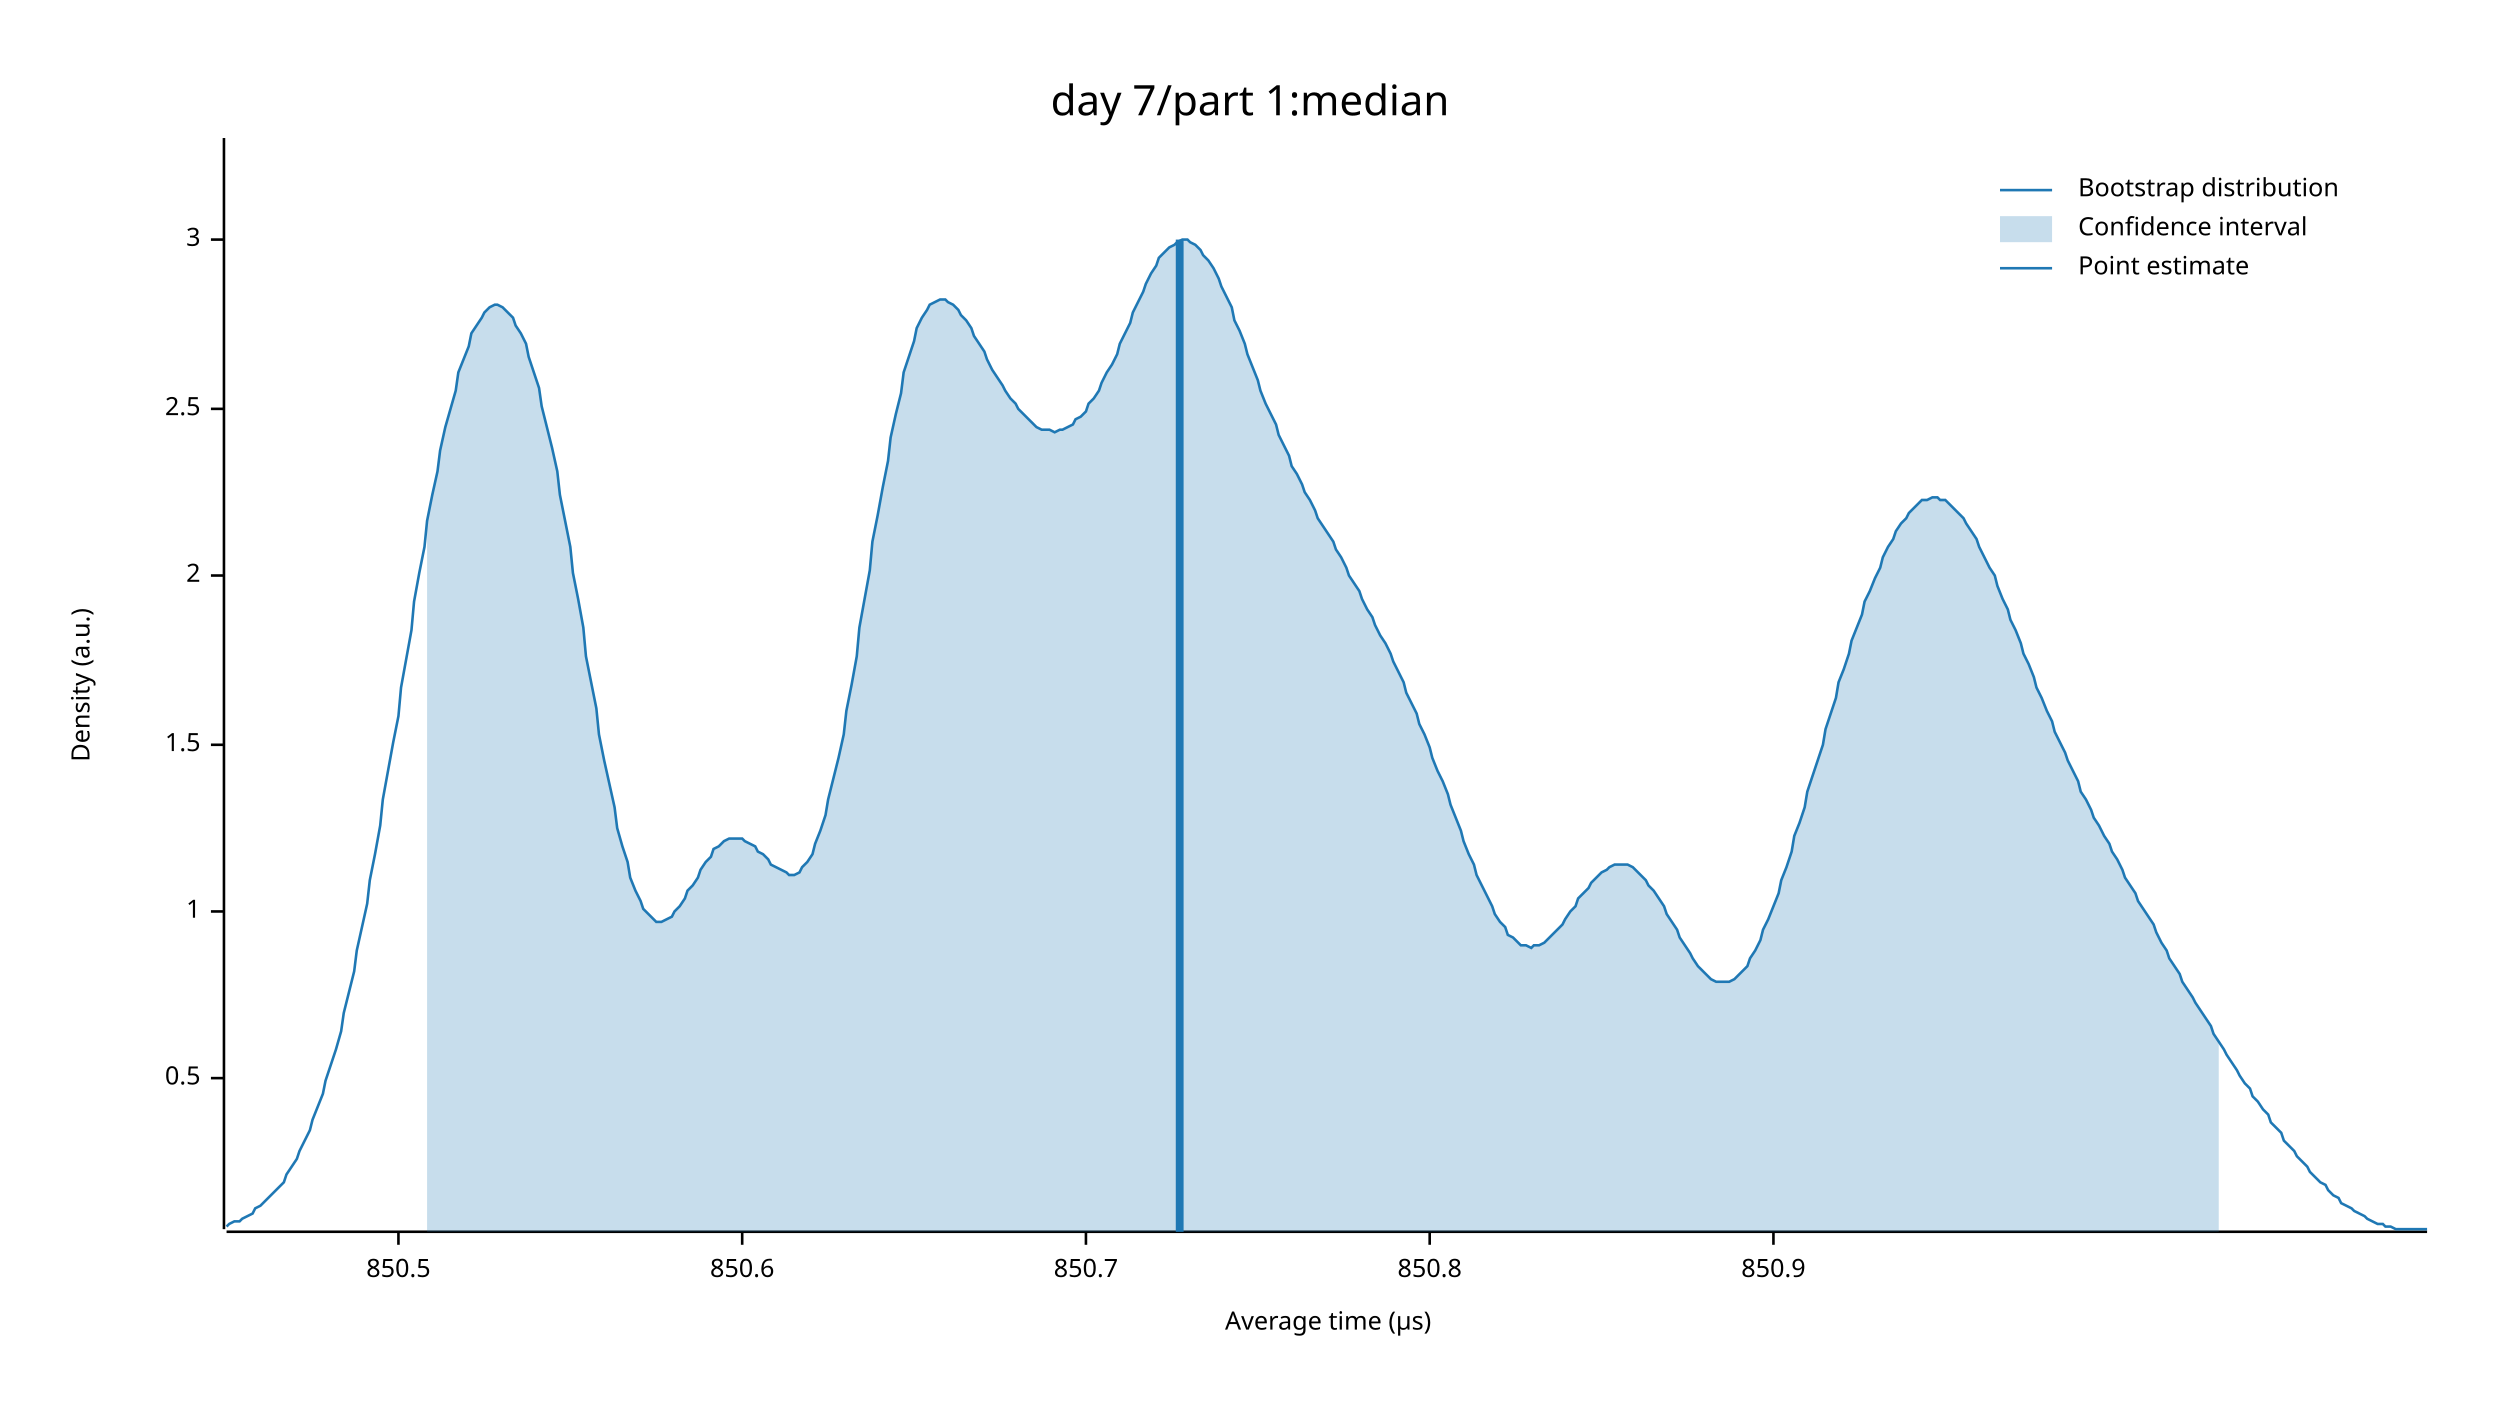
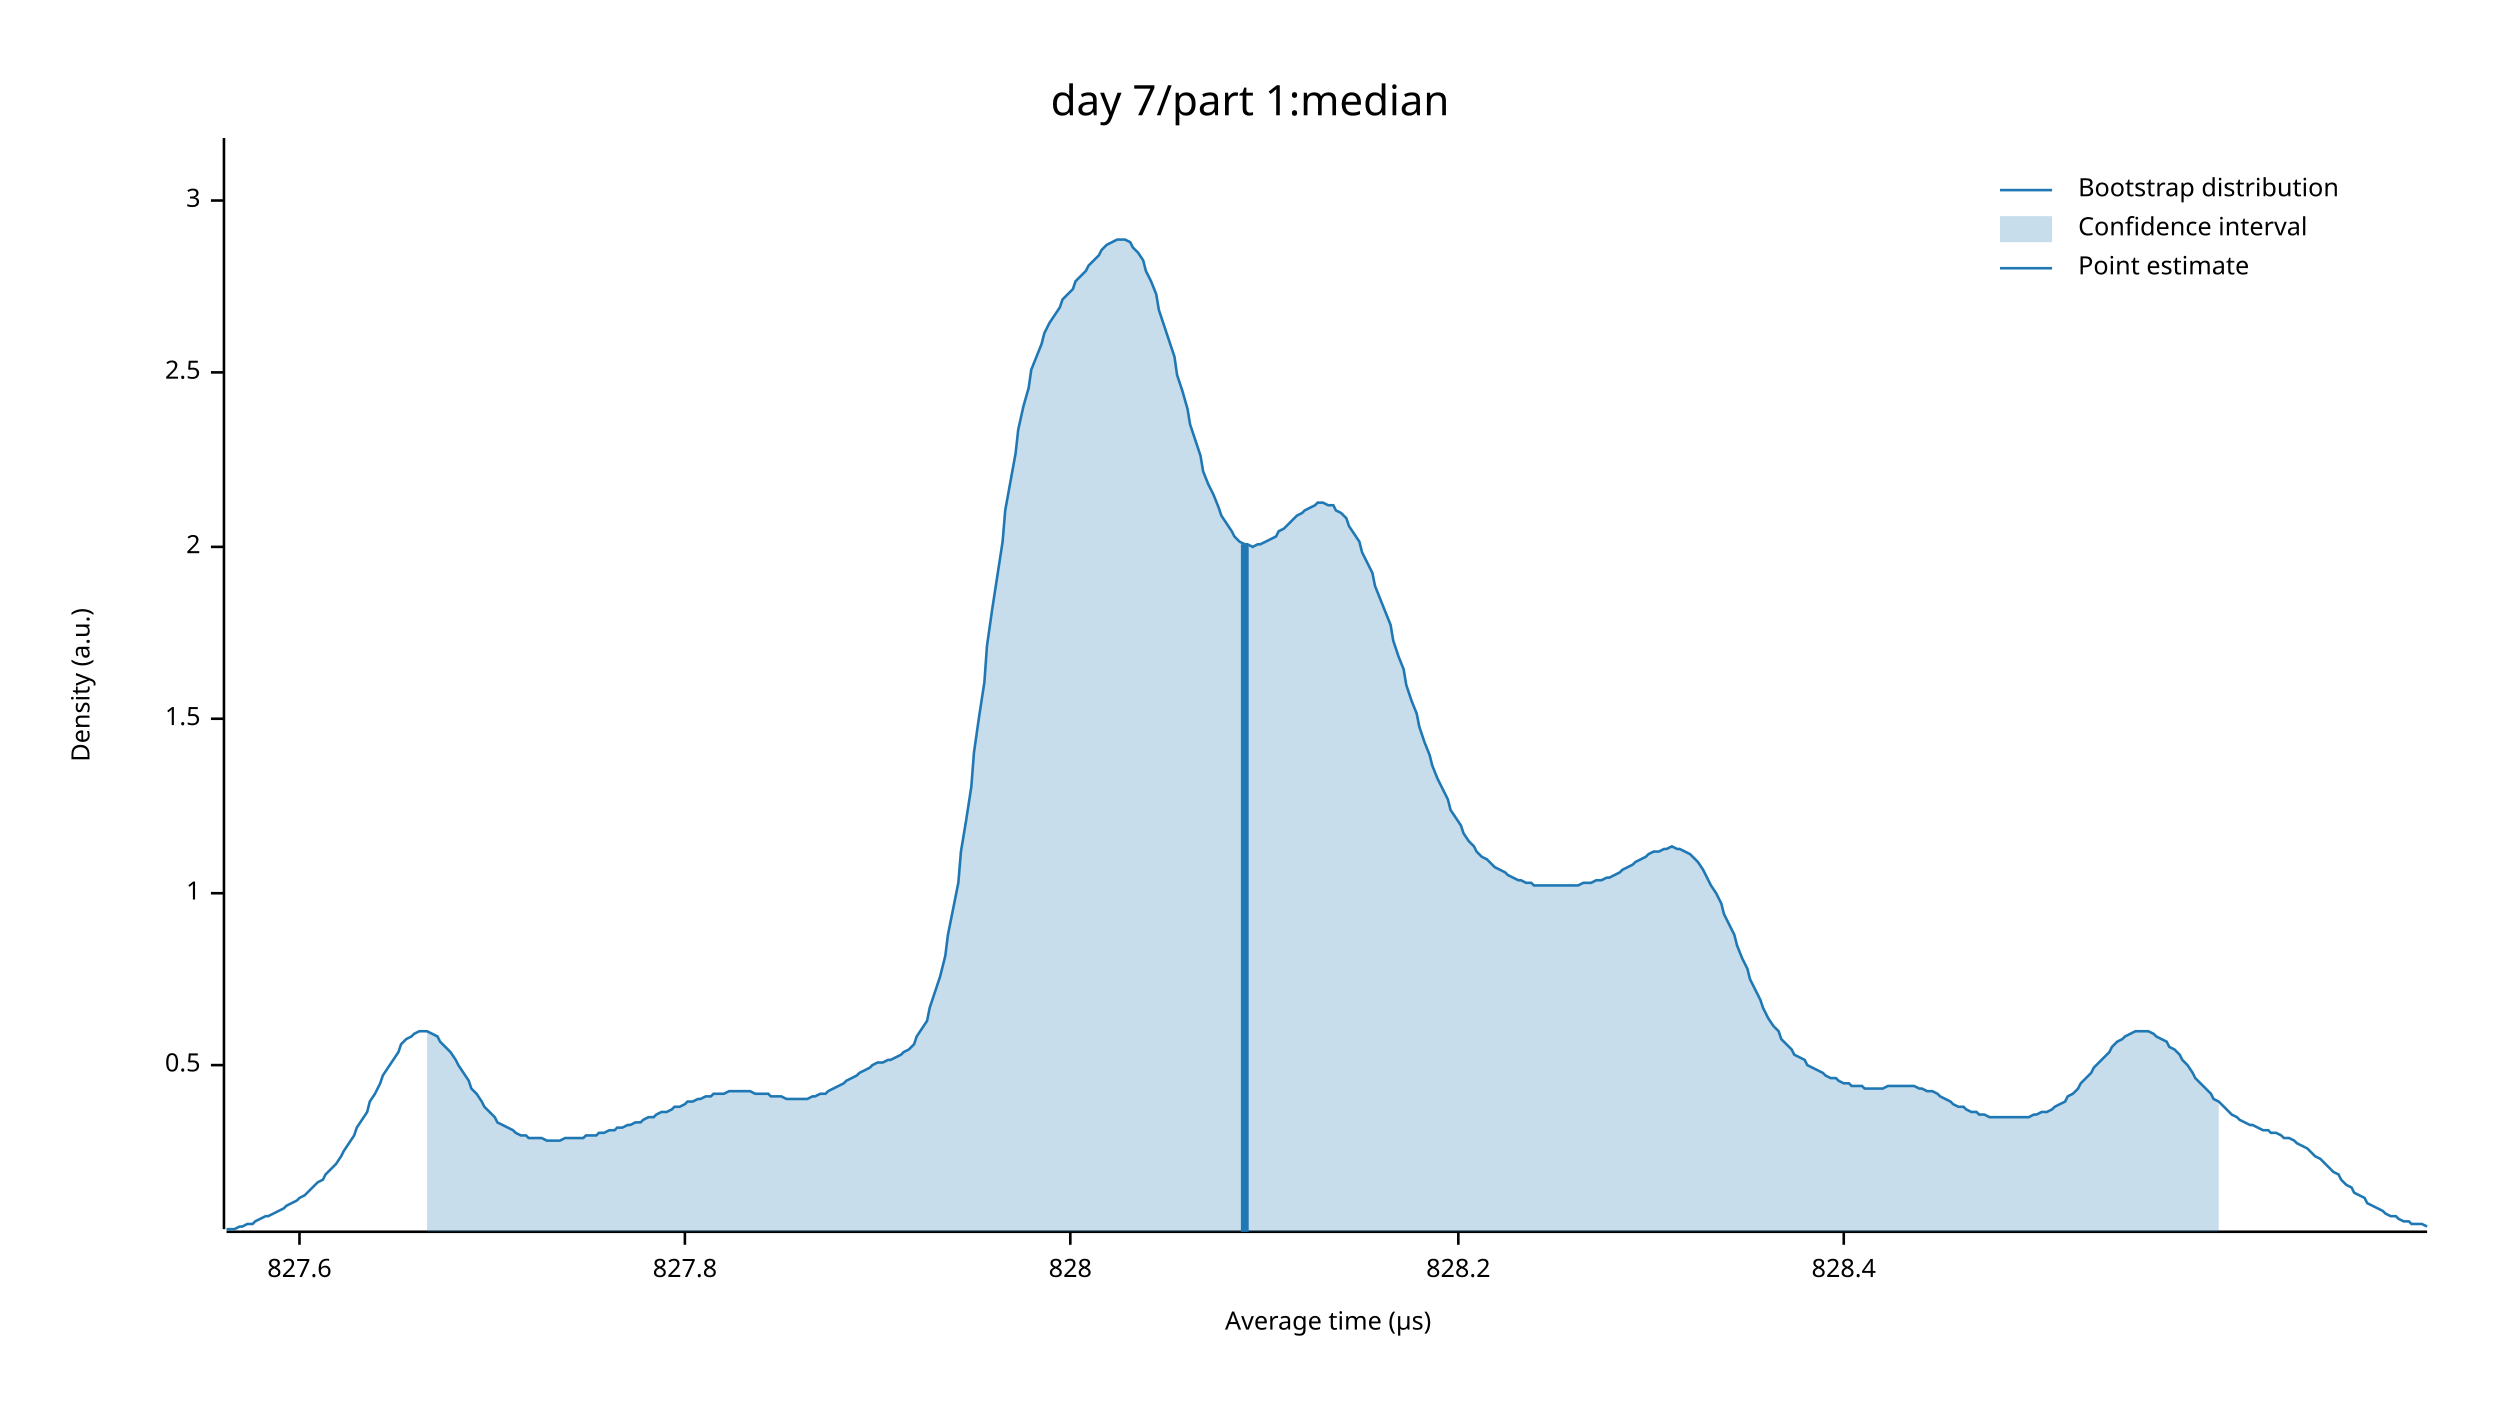
<svg xmlns="http://www.w3.org/2000/svg" width="960" height="540" viewBox="0 0 960 540">
  <text x="480" y="32" dy="0.76em" text-anchor="middle" font-family="sans-serif" font-size="16.129" opacity="1" fill="#000000">
day 7/part 1:median
</text>
  <text x="27" y="263" dy="0.76em" text-anchor="middle" font-family="sans-serif" font-size="9.677" opacity="1" fill="#000000" transform="rotate(270, 27, 263)">
Density (a.u.)
</text>
  <text x="510" y="513" dy="-0.5ex" text-anchor="middle" font-family="sans-serif" font-size="9.677" opacity="1" fill="#000000">
Average time (µs)
</text>
  <polyline fill="none" opacity="1" stroke="#000000" stroke-width="1" points="86,53 86,472 " />
-   <text x="77" y="414" dy="0.5ex" text-anchor="end" font-family="sans-serif" font-size="9.677" opacity="1" fill="#000000">
+   <text x="77" y="409" dy="0.5ex" text-anchor="end" font-family="sans-serif" font-size="9.677" opacity="1" fill="#000000">
0.5
</text>
-   <polyline fill="none" opacity="1" stroke="#000000" stroke-width="1" points="81,414 86,414 " />
-   <text x="77" y="350" dy="0.5ex" text-anchor="end" font-family="sans-serif" font-size="9.677" opacity="1" fill="#000000">
+   <polyline fill="none" opacity="1" stroke="#000000" stroke-width="1" points="81,409 86,409 " />
+   <text x="77" y="343" dy="0.5ex" text-anchor="end" font-family="sans-serif" font-size="9.677" opacity="1" fill="#000000">
1
</text>
-   <polyline fill="none" opacity="1" stroke="#000000" stroke-width="1" points="81,350 86,350 " />
-   <text x="77" y="286" dy="0.5ex" text-anchor="end" font-family="sans-serif" font-size="9.677" opacity="1" fill="#000000">
+   <polyline fill="none" opacity="1" stroke="#000000" stroke-width="1" points="81,343 86,343 " />
+   <text x="77" y="276" dy="0.5ex" text-anchor="end" font-family="sans-serif" font-size="9.677" opacity="1" fill="#000000">
1.5
</text>
-   <polyline fill="none" opacity="1" stroke="#000000" stroke-width="1" points="81,286 86,286 " />
-   <text x="77" y="221" dy="0.5ex" text-anchor="end" font-family="sans-serif" font-size="9.677" opacity="1" fill="#000000">
+   <polyline fill="none" opacity="1" stroke="#000000" stroke-width="1" points="81,276 86,276 " />
+   <text x="77" y="210" dy="0.5ex" text-anchor="end" font-family="sans-serif" font-size="9.677" opacity="1" fill="#000000">
2
</text>
-   <polyline fill="none" opacity="1" stroke="#000000" stroke-width="1" points="81,221 86,221 " />
-   <text x="77" y="157" dy="0.5ex" text-anchor="end" font-family="sans-serif" font-size="9.677" opacity="1" fill="#000000">
+   <polyline fill="none" opacity="1" stroke="#000000" stroke-width="1" points="81,210 86,210 " />
+   <text x="77" y="143" dy="0.5ex" text-anchor="end" font-family="sans-serif" font-size="9.677" opacity="1" fill="#000000">
2.5
</text>
-   <polyline fill="none" opacity="1" stroke="#000000" stroke-width="1" points="81,157 86,157 " />
-   <text x="77" y="92" dy="0.5ex" text-anchor="end" font-family="sans-serif" font-size="9.677" opacity="1" fill="#000000">
+   <polyline fill="none" opacity="1" stroke="#000000" stroke-width="1" points="81,143 86,143 " />
+   <text x="77" y="77" dy="0.5ex" text-anchor="end" font-family="sans-serif" font-size="9.677" opacity="1" fill="#000000">
3
</text>
-   <polyline fill="none" opacity="1" stroke="#000000" stroke-width="1" points="81,92 86,92 " />
+   <polyline fill="none" opacity="1" stroke="#000000" stroke-width="1" points="81,77 86,77 " />
  <polyline fill="none" opacity="1" stroke="#000000" stroke-width="1" points="87,473 932,473 " />
-   <text x="153" y="483" dy="0.76em" text-anchor="middle" font-family="sans-serif" font-size="9.677" opacity="1" fill="#000000">
- 850.5
+   <text x="115" y="483" dy="0.76em" text-anchor="middle" font-family="sans-serif" font-size="9.677" opacity="1" fill="#000000">
+ 827.6
</text>
-   <polyline fill="none" opacity="1" stroke="#000000" stroke-width="1" points="153,473 153,478 " />
-   <text x="285" y="483" dy="0.76em" text-anchor="middle" font-family="sans-serif" font-size="9.677" opacity="1" fill="#000000">
- 850.6
+   <polyline fill="none" opacity="1" stroke="#000000" stroke-width="1" points="115,473 115,478 " />
+   <text x="263" y="483" dy="0.76em" text-anchor="middle" font-family="sans-serif" font-size="9.677" opacity="1" fill="#000000">
+ 827.8
</text>
-   <polyline fill="none" opacity="1" stroke="#000000" stroke-width="1" points="285,473 285,478 " />
-   <text x="417" y="483" dy="0.76em" text-anchor="middle" font-family="sans-serif" font-size="9.677" opacity="1" fill="#000000">
- 850.7
+   <polyline fill="none" opacity="1" stroke="#000000" stroke-width="1" points="263,473 263,478 " />
+   <text x="411" y="483" dy="0.76em" text-anchor="middle" font-family="sans-serif" font-size="9.677" opacity="1" fill="#000000">
+ 828
</text>
-   <polyline fill="none" opacity="1" stroke="#000000" stroke-width="1" points="417,473 417,478 " />
-   <text x="549" y="483" dy="0.76em" text-anchor="middle" font-family="sans-serif" font-size="9.677" opacity="1" fill="#000000">
- 850.8
+   <polyline fill="none" opacity="1" stroke="#000000" stroke-width="1" points="411,473 411,478 " />
+   <text x="560" y="483" dy="0.76em" text-anchor="middle" font-family="sans-serif" font-size="9.677" opacity="1" fill="#000000">
+ 828.2
</text>
-   <polyline fill="none" opacity="1" stroke="#000000" stroke-width="1" points="549,473 549,478 " />
-   <text x="681" y="483" dy="0.76em" text-anchor="middle" font-family="sans-serif" font-size="9.677" opacity="1" fill="#000000">
- 850.9
+   <polyline fill="none" opacity="1" stroke="#000000" stroke-width="1" points="560,473 560,478 " />
+   <text x="708" y="483" dy="0.76em" text-anchor="middle" font-family="sans-serif" font-size="9.677" opacity="1" fill="#000000">
+ 828.4
</text>
-   <polyline fill="none" opacity="1" stroke="#000000" stroke-width="1" points="681,473 681,478 " />
-   <polyline fill="none" opacity="1" stroke="#1F78B4" stroke-width="1" points="87,471 88,470 90,469 92,469 93,468 95,467 97,466 98,464 100,463 102,461 103,460 105,458 107,456 109,454 110,451 112,448 114,445 115,442 117,438 119,434 120,430 122,425 124,420 125,415 127,409 129,403 131,396 132,389 134,381 136,373 137,365 139,356 141,347 142,338 144,328 146,317 147,307 149,296 151,285 153,275 154,264 156,253 158,242 159,231 161,220 163,210 164,200 166,190 168,181 169,173 171,164 173,157 175,150 176,143 178,138 180,133 181,128 183,125 185,122 186,120 188,118 190,117 191,117 193,118 195,120 197,122 198,125 200,128 202,132 203,137 205,143 207,149 208,156 210,164 212,172 214,181 215,190 217,200 219,210 220,220 222,230 224,241 225,252 227,262 229,272 230,282 232,292 234,301 236,310 237,318 239,325 241,331 242,337 244,342 246,346 247,349 249,351 251,353 252,354 254,354 256,353 258,352 259,350 261,348 263,345 264,342 266,340 268,337 269,334 271,331 273,329 274,326 276,325 278,323 280,322 281,322 283,322 285,322 286,323 288,324 290,325 291,327 293,328 295,330 296,332 298,333 300,334 302,335 303,336 305,336 307,335 308,333 310,331 312,328 313,324 315,319 317,313 318,307 320,299 322,291 324,282 325,273 327,263 329,252 330,241 332,230 334,219 335,208 337,198 339,187 341,177 342,168 344,159 346,151 347,143 349,137 351,131 352,126 354,122 356,119 357,117 359,116 361,115 363,115 364,116 366,117 368,119 369,121 371,123 373,126 374,129 376,132 378,135 379,138 381,142 383,145 385,148 386,150 388,153 390,155 391,157 393,159 395,161 396,162 398,164 400,165 401,165 403,165 405,166 407,165 408,165 410,164 412,163 413,161 415,160 417,158 418,155 420,153 422,150 423,147 425,143 427,140 429,136 430,132 432,128 434,124 435,120 437,116 439,112 440,109 442,105 444,102 445,99 447,97 449,95 451,94 452,93 454,92 456,92 457,93 459,94 461,96 462,98 464,100 466,103 468,107 469,110 471,114 473,118 474,123 476,127 478,132 479,136 481,141 483,146 484,150 486,155 488,159 490,163 491,167 493,171 495,175 496,179 498,182 500,186 501,189 503,192 505,196 506,199 508,202 510,205 512,208 513,211 515,214 517,218 518,221 520,224 522,227 523,230 525,234 527,237 528,240 530,244 532,247 534,251 535,254 537,258 539,262 540,266 542,270 544,274 545,278 547,282 549,287 550,291 552,296 554,300 556,305 557,309 559,314 561,319 562,323 564,328 566,332 567,336 569,340 571,344 573,348 574,351 576,354 578,356 579,359 581,360 583,362 584,363 586,363 588,364 589,363 591,363 593,362 595,360 596,359 598,357 600,355 601,353 603,350 605,348 606,345 608,343 610,341 611,339 613,337 615,335 617,334 618,333 620,332 622,332 623,332 625,332 627,333 628,334 630,336 632,338 633,340 635,342 637,345 639,348 640,351 642,354 644,357 645,360 647,363 649,366 650,368 652,371 654,373 655,374 657,376 659,377 661,377 662,377 664,377 666,376 667,375 669,373 671,371 672,368 674,365 676,361 677,357 679,353 681,348 683,343 684,338 686,333 688,327 689,321 691,316 693,310 694,304 696,298 698,292 700,286 701,280 703,274 705,268 706,262 708,257 710,251 711,246 713,241 715,236 716,231 718,227 720,222 722,218 723,214 725,210 727,207 728,204 730,201 732,199 733,197 735,195 737,193 738,192 740,192 742,191 744,191 745,192 747,192 749,194 750,195 752,197 754,199 755,201 757,204 759,207 760,210 762,214 764,218 766,221 767,225 769,230 771,234 772,238 774,242 776,247 777,251 779,255 781,260 782,264 784,268 786,273 788,277 789,281 791,285 793,289 794,292 796,296 798,300 799,304 801,307 803,311 804,314 806,317 808,321 810,324 811,327 813,330 815,334 816,337 818,340 820,343 821,346 823,349 825,352 827,355 828,358 830,362 832,365 833,368 835,371 837,374 838,377 840,380 842,383 843,385 845,388 847,391 849,394 850,397 852,400 854,403 855,405 857,408 859,411 860,413 862,416 864,418 865,421 867,423 869,426 871,428 872,431 874,433 876,435 877,438 879,440 881,442 882,444 884,446 886,448 887,450 889,452 891,454 893,455 894,457 896,459 898,460 899,462 901,463 903,464 904,465 906,466 908,467 909,468 911,469 913,470 915,470 916,471 918,471 920,472 921,472 923,472 925,472 926,472 928,472 930,472 932,472 " />
-   <polygon opacity="0.25" fill="#1F78B4" points="164,200 166,190 168,181 169,173 171,164 173,157 175,150 176,143 178,138 180,133 181,128 183,125 185,122 186,120 188,118 190,117 191,117 193,118 195,120 197,122 198,125 200,128 202,132 203,137 205,143 207,149 208,156 210,164 212,172 214,181 215,190 217,200 219,210 220,220 222,230 224,241 225,252 227,262 229,272 230,282 232,292 234,301 236,310 237,318 239,325 241,331 242,337 244,342 246,346 247,349 249,351 251,353 252,354 254,354 256,353 258,352 259,350 261,348 263,345 264,342 266,340 268,337 269,334 271,331 273,329 274,326 276,325 278,323 280,322 281,322 283,322 285,322 286,323 288,324 290,325 291,327 293,328 295,330 296,332 298,333 300,334 302,335 303,336 305,336 307,335 308,333 310,331 312,328 313,324 315,319 317,313 318,307 320,299 322,291 324,282 325,273 327,263 329,252 330,241 332,230 334,219 335,208 337,198 339,187 341,177 342,168 344,159 346,151 347,143 349,137 351,131 352,126 354,122 356,119 357,117 359,116 361,115 363,115 364,116 366,117 368,119 369,121 371,123 373,126 374,129 376,132 378,135 379,138 381,142 383,145 385,148 386,150 388,153 390,155 391,157 393,159 395,161 396,162 398,164 400,165 401,165 403,165 405,166 407,165 408,165 410,164 412,163 413,161 415,160 417,158 418,155 420,153 422,150 423,147 425,143 427,140 429,136 430,132 432,128 434,124 435,120 437,116 439,112 440,109 442,105 444,102 445,99 447,97 449,95 451,94 452,93 454,92 456,92 457,93 459,94 461,96 462,98 464,100 466,103 468,107 469,110 471,114 473,118 474,123 476,127 478,132 479,136 481,141 483,146 484,150 486,155 488,159 490,163 491,167 493,171 495,175 496,179 498,182 500,186 501,189 503,192 505,196 506,199 508,202 510,205 512,208 513,211 515,214 517,218 518,221 520,224 522,227 523,230 525,234 527,237 528,240 530,244 532,247 534,251 535,254 537,258 539,262 540,266 542,270 544,274 545,278 547,282 549,287 550,291 552,296 554,300 556,305 557,309 559,314 561,319 562,323 564,328 566,332 567,336 569,340 571,344 573,348 574,351 576,354 578,356 579,359 581,360 583,362 584,363 586,363 588,364 589,363 591,363 593,362 595,360 596,359 598,357 600,355 601,353 603,350 605,348 606,345 608,343 610,341 611,339 613,337 615,335 617,334 618,333 620,332 622,332 623,332 625,332 627,333 628,334 630,336 632,338 633,340 635,342 637,345 639,348 640,351 642,354 644,357 645,360 647,363 649,366 650,368 652,371 654,373 655,374 657,376 659,377 661,377 662,377 664,377 666,376 667,375 669,373 671,371 672,368 674,365 676,361 677,357 679,353 681,348 683,343 684,338 686,333 688,327 689,321 691,316 693,310 694,304 696,298 698,292 700,286 701,280 703,274 705,268 706,262 708,257 710,251 711,246 713,241 715,236 716,231 718,227 720,222 722,218 723,214 725,210 727,207 728,204 730,201 732,199 733,197 735,195 737,193 738,192 740,192 742,191 744,191 745,192 747,192 749,194 750,195 752,197 754,199 755,201 757,204 759,207 760,210 762,214 764,218 766,221 767,225 769,230 771,234 772,238 774,242 776,247 777,251 779,255 781,260 782,264 784,268 786,273 788,277 789,281 791,285 793,289 794,292 796,296 798,300 799,304 801,307 803,311 804,314 806,317 808,321 810,324 811,327 813,330 815,334 816,337 818,340 820,343 821,346 823,349 825,352 827,355 828,358 830,362 832,365 833,368 835,371 837,374 838,377 840,380 842,383 843,385 845,388 847,391 849,394 850,397 852,400 852,473 164,473 " />
-   <polyline fill="none" opacity="1" stroke="#1F78B4" stroke-width="3" points="453,473 453,92 " />
+   <polyline fill="none" opacity="1" stroke="#000000" stroke-width="1" points="708,473 708,478 " />
+   <polyline fill="none" opacity="1" stroke="#1F78B4" stroke-width="1" points="87,472 88,472 90,472 92,471 93,471 95,470 97,470 98,469 100,468 102,467 103,467 105,466 107,465 109,464 110,463 112,462 114,461 115,460 117,459 119,457 120,456 122,454 124,453 125,451 127,449 129,447 131,444 132,442 134,439 136,436 137,433 139,430 141,427 142,423 144,420 146,416 147,413 149,410 151,407 153,404 154,401 156,399 158,398 159,397 161,396 163,396 164,396 166,397 168,398 169,400 171,402 173,404 175,407 176,409 178,412 180,415 181,418 183,420 185,423 186,425 188,427 190,429 191,431 193,432 195,433 197,434 198,435 200,436 202,436 203,437 205,437 207,437 208,437 210,438 212,438 214,438 215,438 217,437 219,437 220,437 222,437 224,437 225,436 227,436 229,436 230,435 232,435 234,434 236,434 237,433 239,433 241,432 242,432 244,431 246,431 247,430 249,429 251,429 252,428 254,427 256,427 258,426 259,425 261,425 263,424 264,423 266,423 268,422 269,422 271,421 273,421 274,420 276,420 278,420 280,419 281,419 283,419 285,419 286,419 288,419 290,420 291,420 293,420 295,420 296,421 298,421 300,421 302,422 303,422 305,422 307,422 308,422 310,422 312,421 313,421 315,420 317,420 318,419 320,418 322,417 324,416 325,415 327,414 329,413 330,412 332,411 334,410 335,409 337,408 339,408 341,407 342,407 344,406 346,405 347,404 349,403 351,401 352,398 354,395 356,392 357,387 359,381 361,375 363,367 364,359 366,349 368,339 369,327 371,315 373,302 374,289 376,275 378,262 379,248 381,234 383,221 385,208 386,196 388,185 390,174 391,165 393,156 395,149 396,142 398,137 400,132 401,128 403,124 405,121 407,118 408,115 410,113 412,111 413,108 415,106 417,104 418,102 420,100 422,98 423,96 425,94 427,93 429,92 430,92 432,92 434,93 435,95 437,97 439,100 440,104 442,108 444,113 445,119 447,125 449,131 451,137 452,144 454,150 456,157 457,163 459,169 461,175 462,181 464,186 466,190 468,195 469,198 471,201 473,204 474,206 476,208 478,209 479,209 481,210 483,209 484,209 486,208 488,207 490,206 491,204 493,203 495,201 496,200 498,198 500,197 501,196 503,195 505,194 506,193 508,193 510,194 512,194 513,196 515,197 517,199 518,202 520,205 522,208 523,212 525,216 527,220 528,225 530,230 532,235 534,240 535,246 537,252 539,257 540,263 542,269 544,274 545,279 547,285 549,290 550,294 552,299 554,303 556,307 557,311 559,314 561,317 562,320 564,323 566,325 567,327 569,329 571,330 573,332 574,333 576,334 578,335 579,336 581,337 583,338 584,338 586,339 588,339 589,340 591,340 593,340 595,340 596,340 598,340 600,340 601,340 603,340 605,340 606,340 608,339 610,339 611,339 613,338 615,338 617,337 618,337 620,336 622,335 623,334 625,333 627,332 628,331 630,330 632,329 633,328 635,327 637,327 639,326 640,326 642,325 644,326 645,326 647,327 649,328 650,329 652,331 654,334 655,336 657,340 659,343 661,347 662,351 664,355 666,359 667,363 669,368 671,372 672,376 674,380 676,384 677,387 679,391 681,394 683,396 684,399 686,401 688,403 689,405 691,406 693,407 694,409 696,410 698,411 700,412 701,413 703,414 705,414 706,415 708,416 710,416 711,417 713,417 715,417 716,418 718,418 720,418 722,418 723,418 725,417 727,417 728,417 730,417 732,417 733,417 735,417 737,418 738,418 740,419 742,419 744,420 745,421 747,422 749,423 750,424 752,425 754,425 755,426 757,427 759,427 760,428 762,428 764,429 766,429 767,429 769,429 771,429 772,429 774,429 776,429 777,429 779,429 781,428 782,428 784,427 786,427 788,426 789,425 791,424 793,423 794,421 796,420 798,418 799,416 801,414 803,412 804,410 806,408 808,406 810,404 811,402 813,400 815,399 816,398 818,397 820,396 821,396 823,396 825,396 827,397 828,398 830,399 832,400 833,402 835,403 837,405 838,407 840,409 842,412 843,414 845,416 847,418 849,420 850,422 852,423 854,425 855,426 857,428 859,429 860,430 862,431 864,432 865,432 867,433 869,434 871,434 872,435 874,435 876,436 877,437 879,437 881,438 882,439 884,440 886,441 887,442 889,444 891,445 893,447 894,448 896,450 898,451 899,453 901,455 903,456 904,458 906,459 908,460 909,462 911,463 913,464 915,465 916,466 918,467 920,467 921,468 923,469 925,469 926,470 928,470 930,470 932,471 " />
+   <polygon opacity="0.25" fill="#1F78B4" points="164,396 166,397 168,398 169,400 171,402 173,404 175,407 176,409 178,412 180,415 181,418 183,420 185,423 186,425 188,427 190,429 191,431 193,432 195,433 197,434 198,435 200,436 202,436 203,437 205,437 207,437 208,437 210,438 212,438 214,438 215,438 217,437 219,437 220,437 222,437 224,437 225,436 227,436 229,436 230,435 232,435 234,434 236,434 237,433 239,433 241,432 242,432 244,431 246,431 247,430 249,429 251,429 252,428 254,427 256,427 258,426 259,425 261,425 263,424 264,423 266,423 268,422 269,422 271,421 273,421 274,420 276,420 278,420 280,419 281,419 283,419 285,419 286,419 288,419 290,420 291,420 293,420 295,420 296,421 298,421 300,421 302,422 303,422 305,422 307,422 308,422 310,422 312,421 313,421 315,420 317,420 318,419 320,418 322,417 324,416 325,415 327,414 329,413 330,412 332,411 334,410 335,409 337,408 339,408 341,407 342,407 344,406 346,405 347,404 349,403 351,401 352,398 354,395 356,392 357,387 359,381 361,375 363,367 364,359 366,349 368,339 369,327 371,315 373,302 374,289 376,275 378,262 379,248 381,234 383,221 385,208 386,196 388,185 390,174 391,165 393,156 395,149 396,142 398,137 400,132 401,128 403,124 405,121 407,118 408,115 410,113 412,111 413,108 415,106 417,104 418,102 420,100 422,98 423,96 425,94 427,93 429,92 430,92 432,92 434,93 435,95 437,97 439,100 440,104 442,108 444,113 445,119 447,125 449,131 451,137 452,144 454,150 456,157 457,163 459,169 461,175 462,181 464,186 466,190 468,195 469,198 471,201 473,204 474,206 476,208 478,209 479,209 481,210 483,209 484,209 486,208 488,207 490,206 491,204 493,203 495,201 496,200 498,198 500,197 501,196 503,195 505,194 506,193 508,193 510,194 512,194 513,196 515,197 517,199 518,202 520,205 522,208 523,212 525,216 527,220 528,225 530,230 532,235 534,240 535,246 537,252 539,257 540,263 542,269 544,274 545,279 547,285 549,290 550,294 552,299 554,303 556,307 557,311 559,314 561,317 562,320 564,323 566,325 567,327 569,329 571,330 573,332 574,333 576,334 578,335 579,336 581,337 583,338 584,338 586,339 588,339 589,340 591,340 593,340 595,340 596,340 598,340 600,340 601,340 603,340 605,340 606,340 608,339 610,339 611,339 613,338 615,338 617,337 618,337 620,336 622,335 623,334 625,333 627,332 628,331 630,330 632,329 633,328 635,327 637,327 639,326 640,326 642,325 644,326 645,326 647,327 649,328 650,329 652,331 654,334 655,336 657,340 659,343 661,347 662,351 664,355 666,359 667,363 669,368 671,372 672,376 674,380 676,384 677,387 679,391 681,394 683,396 684,399 686,401 688,403 689,405 691,406 693,407 694,409 696,410 698,411 700,412 701,413 703,414 705,414 706,415 708,416 710,416 711,417 713,417 715,417 716,418 718,418 720,418 722,418 723,418 725,417 727,417 728,417 730,417 732,417 733,417 735,417 737,418 738,418 740,419 742,419 744,420 745,421 747,422 749,423 750,424 752,425 754,425 755,426 757,427 759,427 760,428 762,428 764,429 766,429 767,429 769,429 771,429 772,429 774,429 776,429 777,429 779,429 781,428 782,428 784,427 786,427 788,426 789,425 791,424 793,423 794,421 796,420 798,418 799,416 801,414 803,412 804,410 806,408 808,406 810,404 811,402 813,400 815,399 816,398 818,397 820,396 821,396 823,396 825,396 827,397 828,398 830,399 832,400 833,402 835,403 837,405 838,407 840,409 842,412 843,414 845,416 847,418 849,420 850,422 852,423 852,473 164,473 " />
+   <polyline fill="none" opacity="1" stroke="#1F78B4" stroke-width="3" points="478,473 478,209 " />
  <text x="798" y="68" dy="0.76em" text-anchor="start" font-family="sans-serif" font-size="9.677" opacity="1" fill="#000000">
Bootstrap distribution
</text>
  <text x="798" y="83" dy="0.76em" text-anchor="start" font-family="sans-serif" font-size="9.677" opacity="1" fill="#000000">
Confidence interval
</text>
  <text x="798" y="98" dy="0.76em" text-anchor="start" font-family="sans-serif" font-size="9.677" opacity="1" fill="#000000">
Point estimate
</text>
  <polyline fill="none" opacity="1" stroke="#1F78B4" stroke-width="1" points="768,73 788,73 " />
  <rect x="768" y="83" width="20" height="10" opacity="0.25" fill="#1F78B4" stroke="none" />
  <polyline fill="none" opacity="1" stroke="#1F78B4" stroke-width="1" points="768,103 788,103 " />
</svg>
